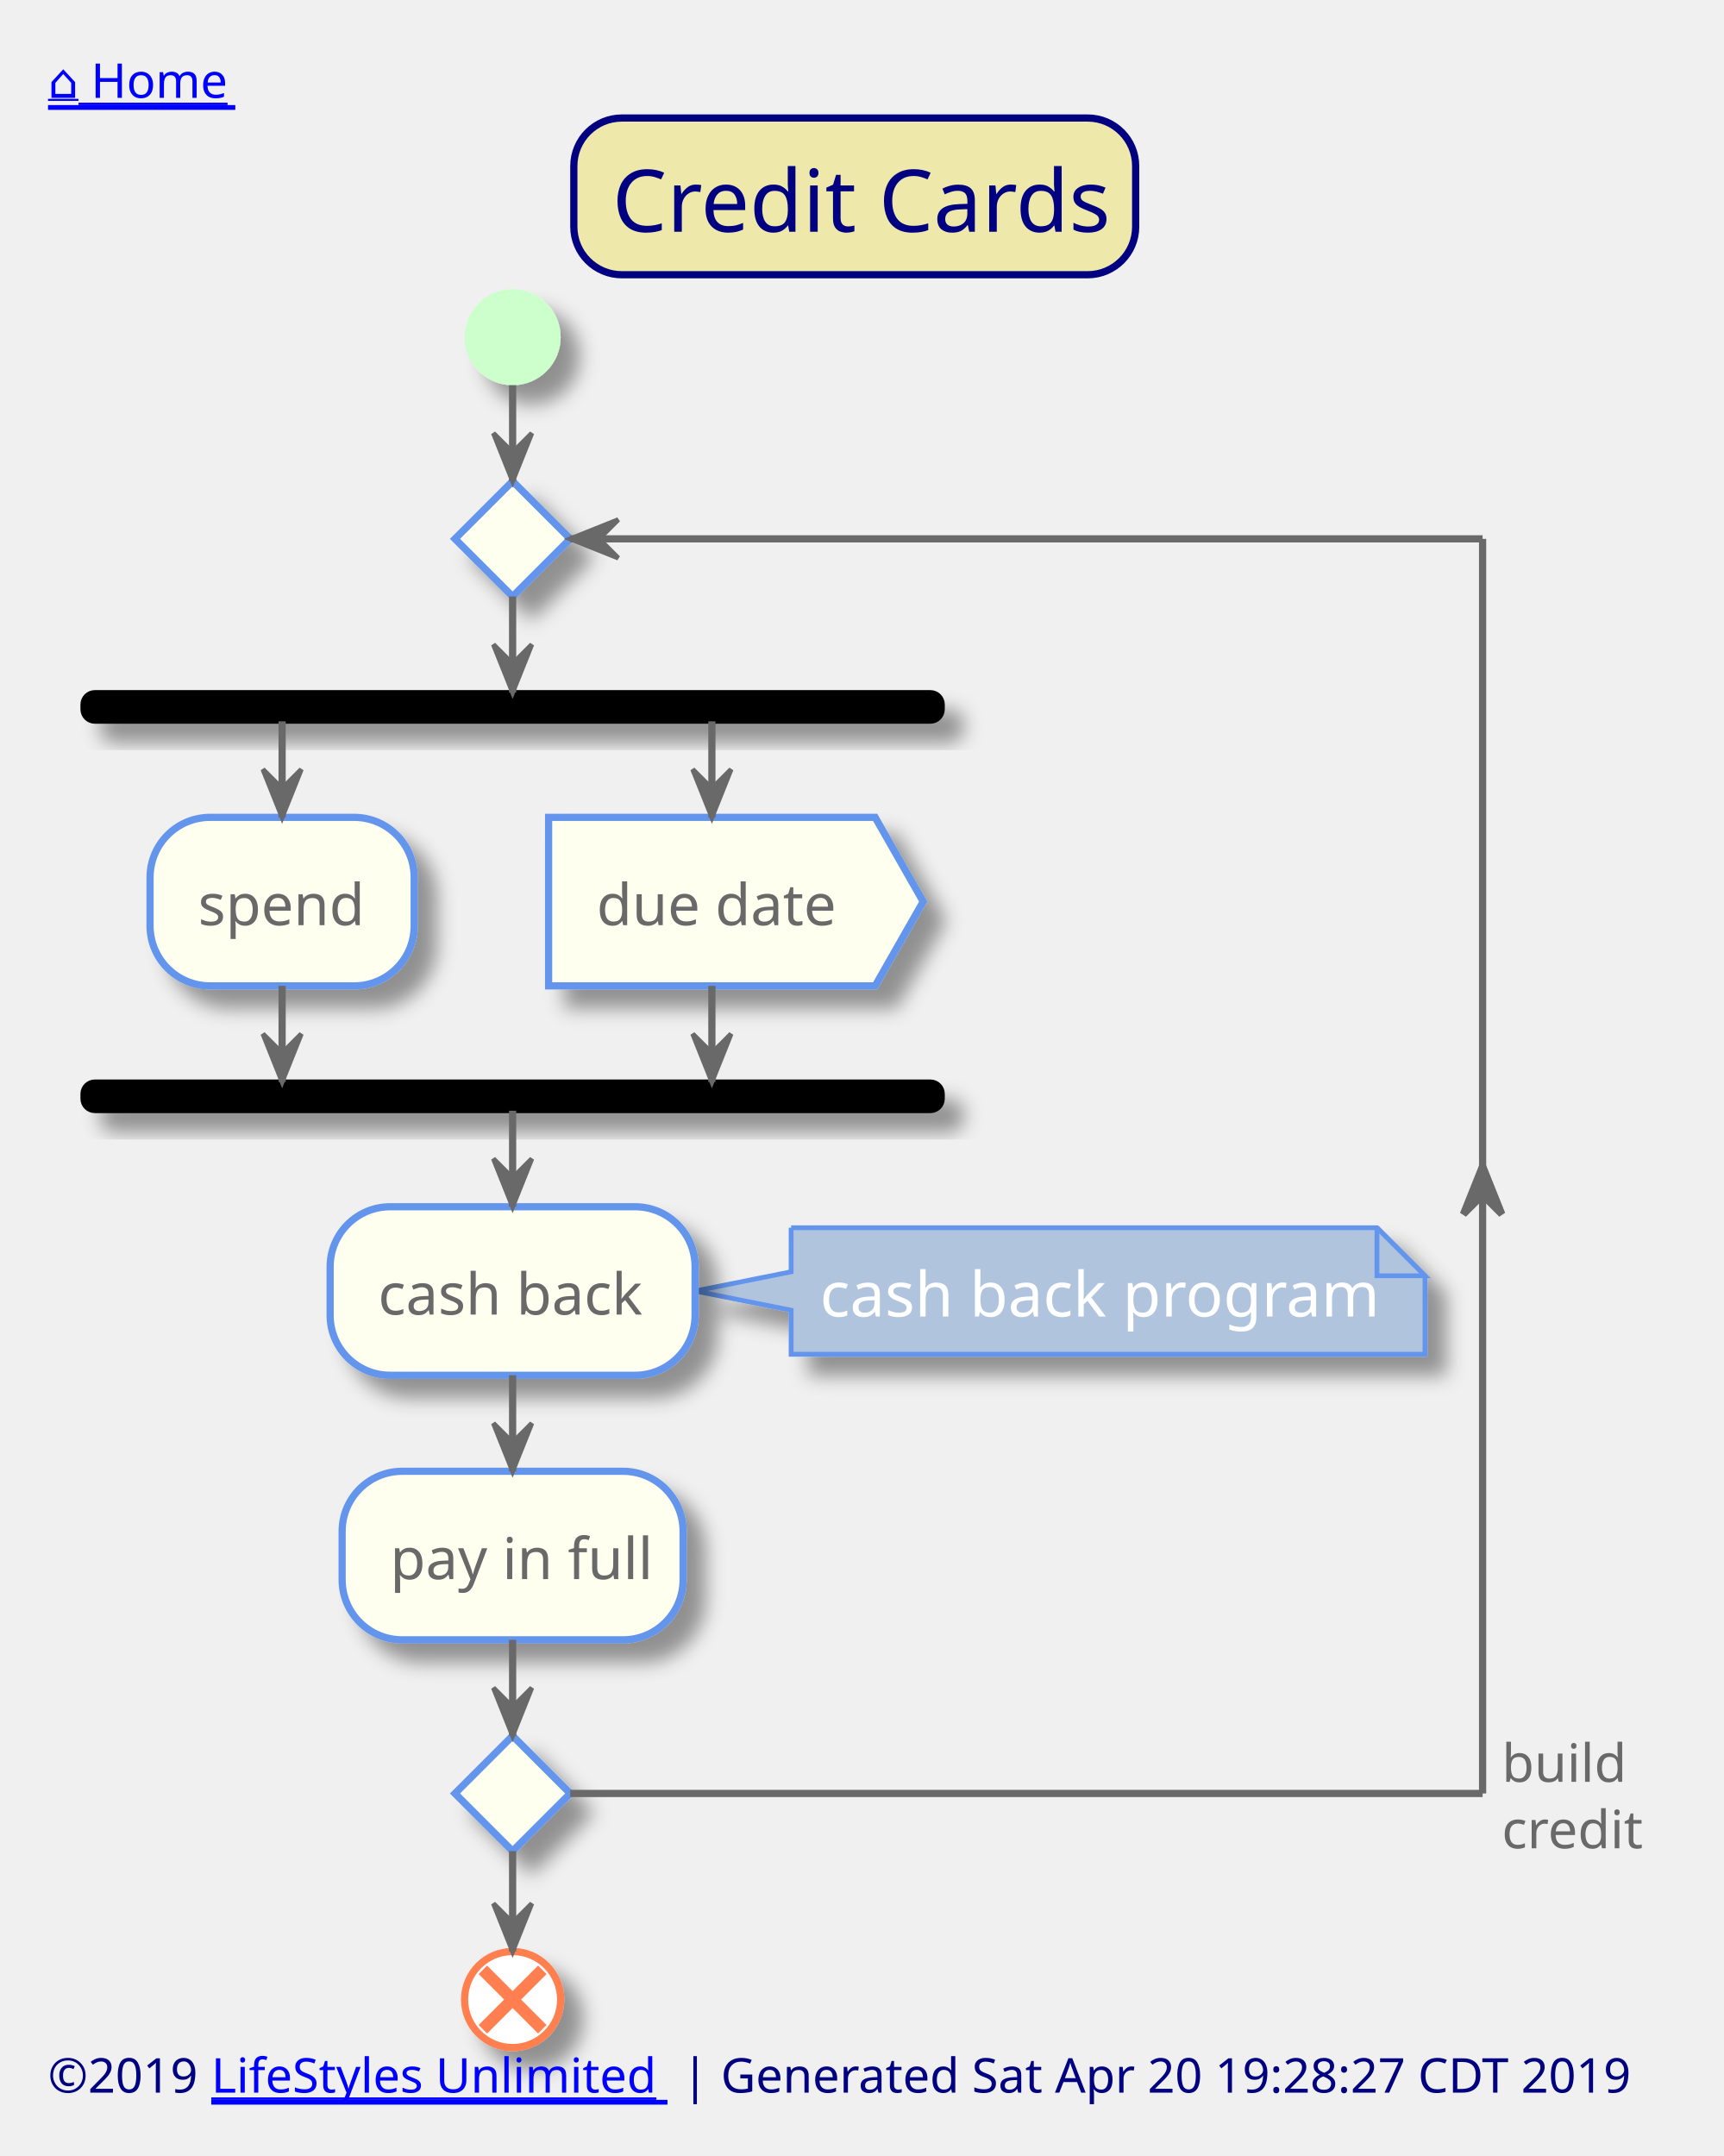
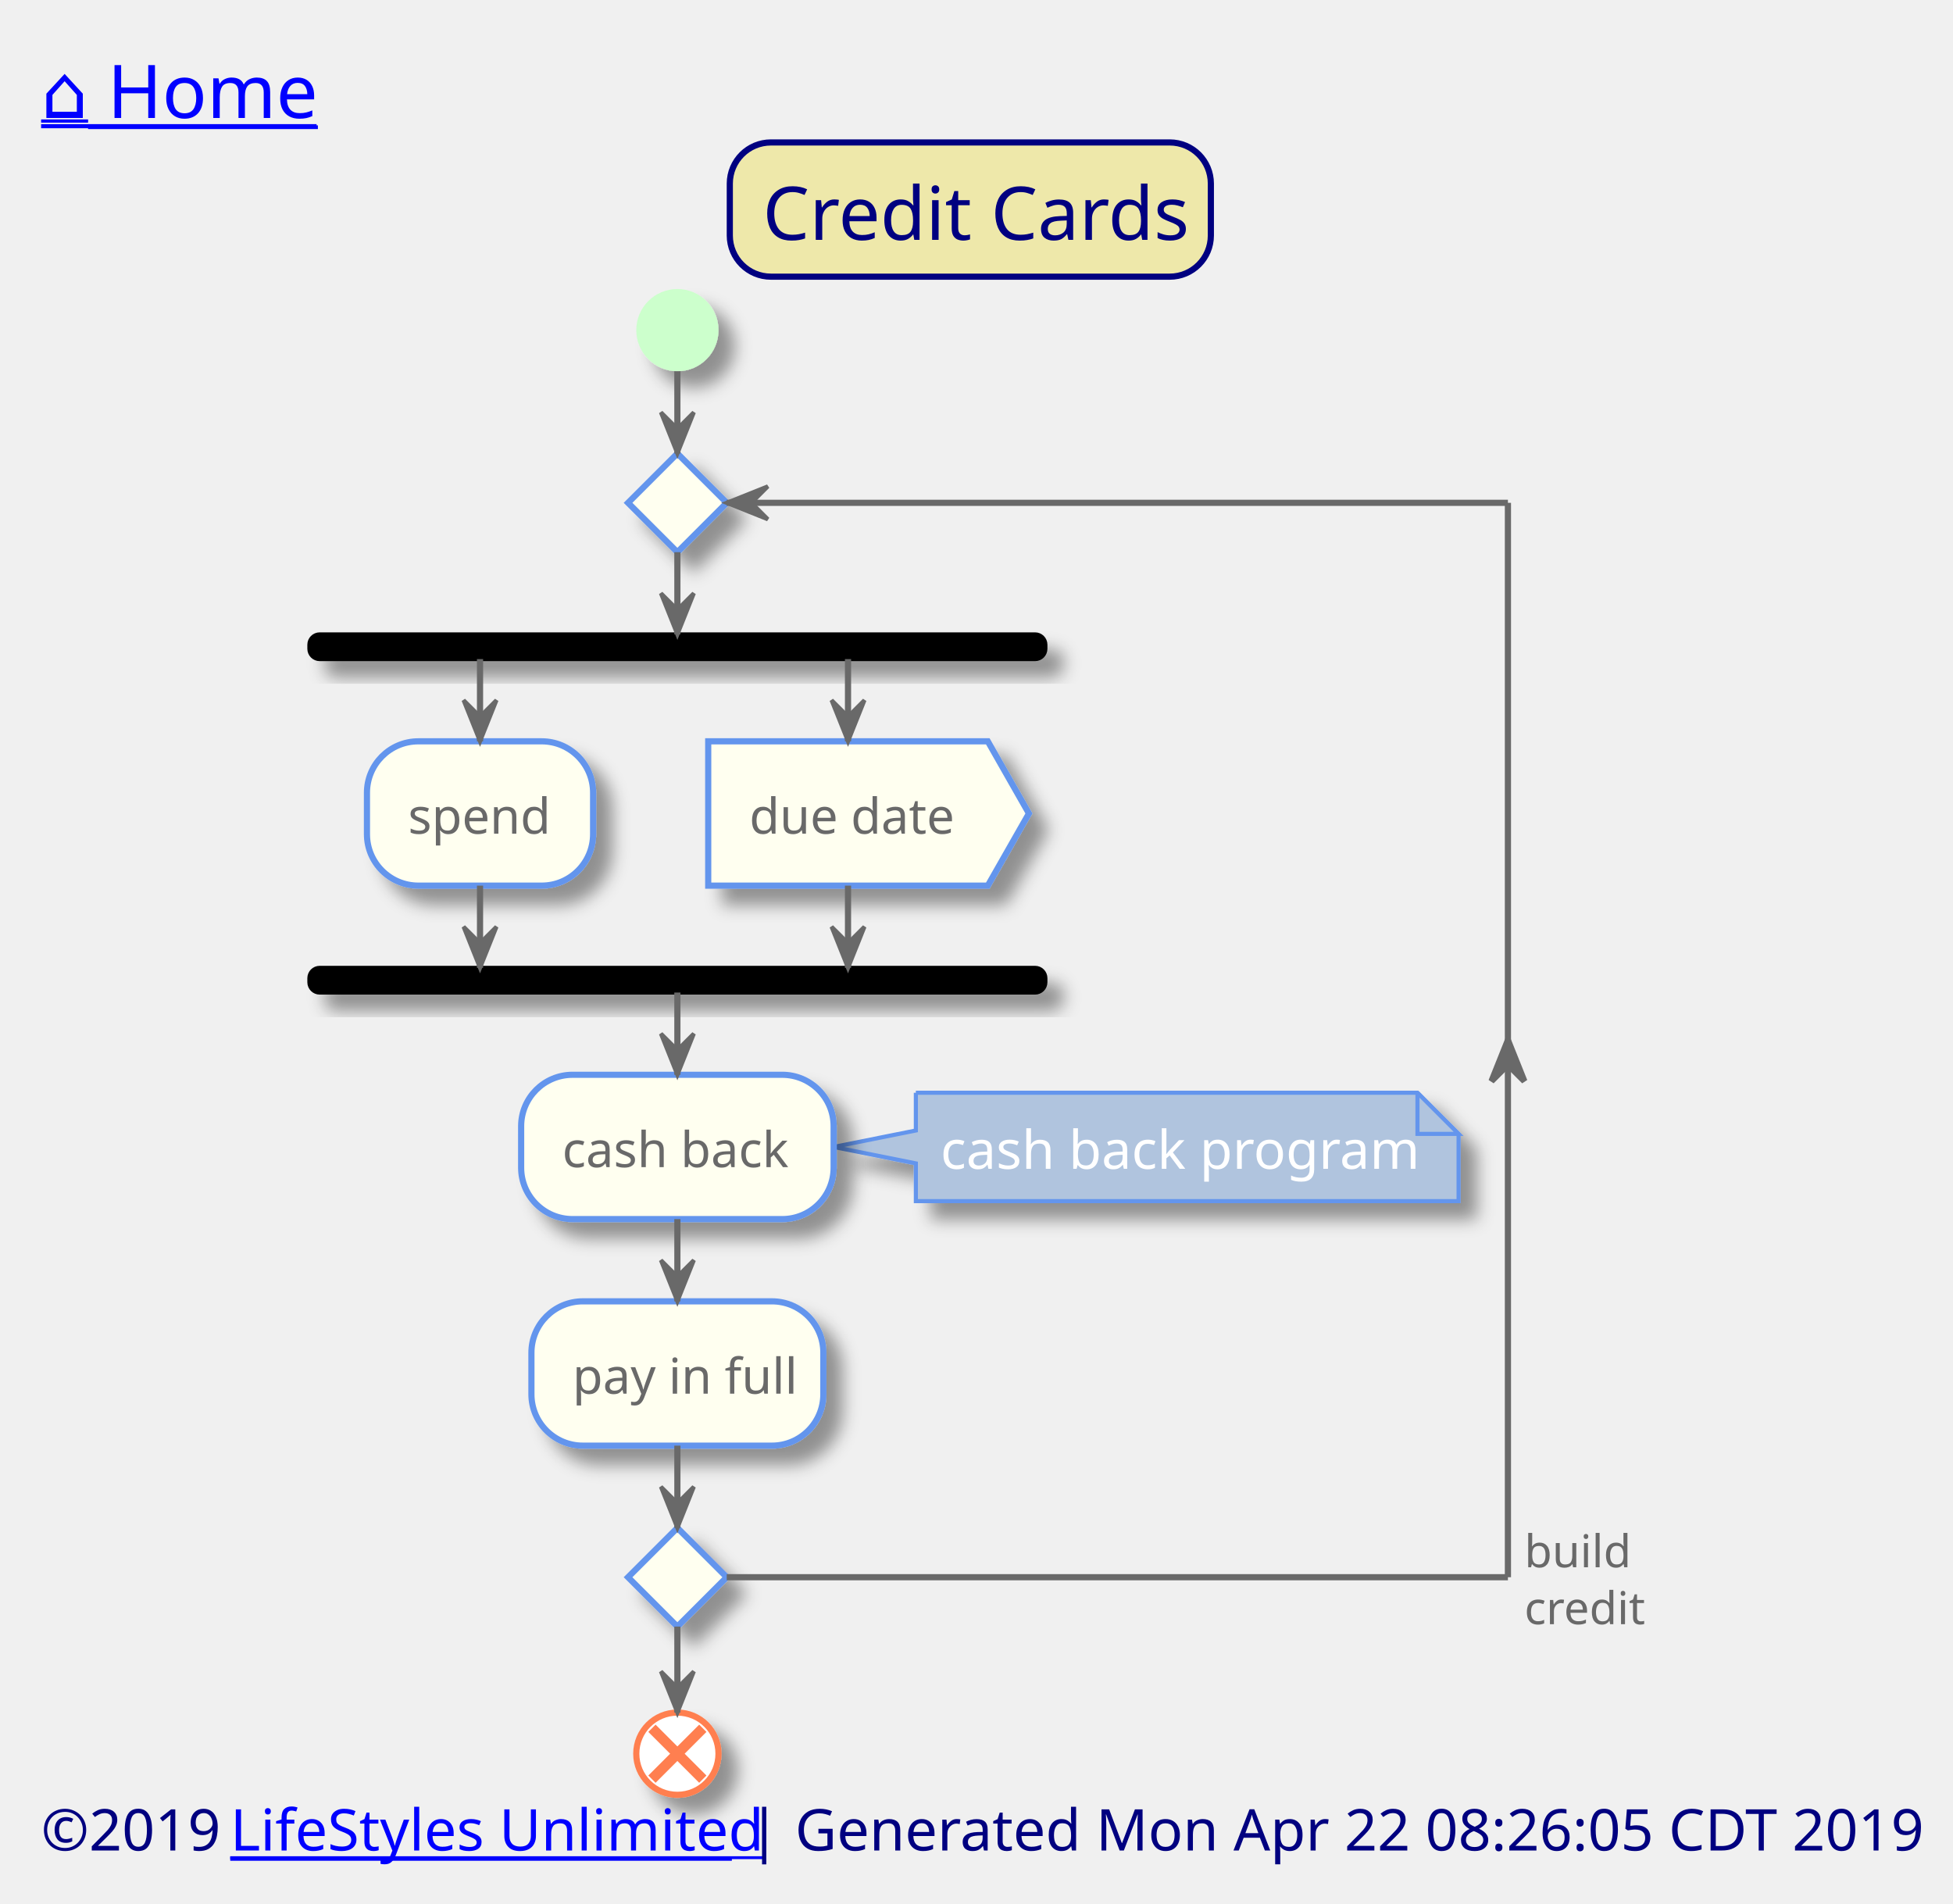
- <svg xmlns="http://www.w3.org/2000/svg" xmlns:xlink="http://www.w3.org/1999/xlink" contentScriptType="application/ecmascript" contentStyleType="text/css" height="449px" preserveAspectRatio="none" style="width:359px;height:449px;" version="1.1" viewBox="0 0 359 449" width="359px" zoomAndPan="magnify">
+ <svg xmlns="http://www.w3.org/2000/svg" xmlns:xlink="http://www.w3.org/1999/xlink" contentScriptType="application/ecmascript" contentStyleType="text/css" height="463px" preserveAspectRatio="none" style="width:475px;height:463px;" version="1.1" viewBox="0 0 475 463" width="475px" zoomAndPan="magnify">
  <defs>
    <style type="text/css">path:hover { stroke: #0000FF !important;}</style>
-     <filter height="300%" id="f1lwetvx5yltb7" width="300%" x="-1" y="-1">
+     <filter height="300%" id="f202i35hivws" width="300%" x="-1" y="-1">
      <feGaussianBlur result="blurOut" stdDeviation="2.0" />
      <feColorMatrix in="blurOut" result="blurOut2" type="matrix" values="0 0 0 0 0 0 0 0 0 0 0 0 0 0 0 0 0 0 .4 0" />
      <feOffset dx="4.0" dy="4.0" in="blurOut2" result="blurOut3" />
      <feBlend in="SourceGraphic" in2="blurOut3" mode="normal" />
    </filter>
  </defs>
  <g>
    <a target="_top" xlink:actuate="onRequest" xlink:href="../index.svg" xlink:show="new" xlink:title="../index.svg" xlink:type="simple">
-       <text fill="#0000FF" font-family="sans-serif" font-size="10" lengthAdjust="spacingAndGlyphs" text-decoration="underline" textLength="39" x="10" y="20.381">⌂ Home</text>
-       <line style="stroke: #0000FF; stroke-width: 1.0;" x1="10" x2="49" y1="22.381" y2="22.381" />
+       <text fill="#0000FF" font-family="sans-serif" font-size="18" lengthAdjust="spacingAndGlyphs" text-decoration="underline" textLength="67" x="10" y="28.686">⌂ Home</text>
+       <line style="stroke: #0000FF; stroke-width: 1.0;" x1="10" x2="77" y1="30.686" y2="30.686" />
    </a>
-     <rect fill="#EEE8AA" height="32.641" rx="10" ry="10" style="stroke: #000080; stroke-width: 1.5;" width="117" x="119.5" y="24.578" />
-     <text fill="#000080" font-family="sans-serif" font-size="18" lengthAdjust="spacingAndGlyphs" textLength="101" x="127.5" y="48.264">Credit Cards</text>
-     <ellipse cx="106.75" cy="70.219" fill="#CCFFCC" filter="url(#f1lwetvx5yltb7)" rx="10" ry="10" style="stroke: none; stroke-width: 1.0;" />
-     <rect fill="#000000" filter="url(#f1lwetvx5yltb7)" height="6" rx="2.5" ry="2.5" style="stroke: #000000; stroke-width: 1.0;" width="179" x="17.25" y="144.219" />
-     <rect fill="#FFFFF0" filter="url(#f1lwetvx5yltb7)" height="35.094" rx="12.5" ry="12.5" style="stroke: #6495ED; stroke-width: 1.5;" width="55" x="31.25" y="170.219" />
-     <text fill="#696969" font-family="sans-serif" font-size="12" lengthAdjust="spacingAndGlyphs" textLength="35" x="41.25" y="192.676">spend</text>
-     <polygon fill="#FFFFF0" filter="url(#f1lwetvx5yltb7)" points="114.25,170.219,182.25,170.219,192.25,187.766,182.25,205.312,114.25,205.312" style="stroke: #6495ED; stroke-width: 1.5;" />
-     <text fill="#696969" font-family="sans-serif" font-size="12" lengthAdjust="spacingAndGlyphs" textLength="48" x="124.25" y="192.676">due date</text>
-     <rect fill="#000000" filter="url(#f1lwetvx5yltb7)" height="6" rx="2.5" ry="2.5" style="stroke: #000000; stroke-width: 1.0;" width="179" x="17.25" y="225.312" />
-     <path d="M164.75,255.684 L164.75,264.859 L144.75,268.859 L164.75,272.859 L164.75,282.035 A0,0 0 0 0 164.75,282.035 L296.75,282.035 A0,0 0 0 0 296.75,282.035 L296.75,265.684 L286.75,255.684 L164.75,255.684 A0,0 0 0 0 164.75,255.684 " fill="#B0C4DE" filter="url(#f1lwetvx5yltb7)" style="stroke: #6495ED; stroke-width: 1.0;" />
-     <path d="M286.75,255.684 L286.75,265.684 L296.75,265.684 L286.75,255.684 " fill="#B0C4DE" style="stroke: #6495ED; stroke-width: 1.0;" />
-     <text fill="#FFFFFF" font-family="sans-serif" font-size="13" lengthAdjust="spacingAndGlyphs" textLength="111" x="170.75" y="274.179">cash back program</text>
-     <rect fill="#FFFFF0" filter="url(#f1lwetvx5yltb7)" height="35.094" rx="12.5" ry="12.5" style="stroke: #6495ED; stroke-width: 1.5;" width="76" x="68.75" y="251.312" />
-     <text fill="#696969" font-family="sans-serif" font-size="12" lengthAdjust="spacingAndGlyphs" textLength="56" x="78.75" y="273.769">cash back</text>
-     <rect fill="#FFFFF0" filter="url(#f1lwetvx5yltb7)" height="35.094" rx="12.5" ry="12.5" style="stroke: #6495ED; stroke-width: 1.5;" width="71" x="71.25" y="306.406" />
-     <text fill="#696969" font-family="sans-serif" font-size="12" lengthAdjust="spacingAndGlyphs" textLength="51" x="81.25" y="328.863">pay in full</text>
-     <polygon fill="#FFFFF0" filter="url(#f1lwetvx5yltb7)" points="106.75,100.219,118.75,112.219,106.75,124.219,94.75,112.219,106.75,100.219" style="stroke: #6495ED; stroke-width: 1.5;" />
-     <polygon fill="#FFFFF0" filter="url(#f1lwetvx5yltb7)" points="106.75,361.5,106.75,361.5,118.75,373.5,106.75,385.5,106.75,385.5,94.75,373.5,106.75,361.5" style="stroke: #6495ED; stroke-width: 1.5;" />
-     <ellipse cx="106.75" cy="416.419" fill="#FFFFFF" filter="url(#f1lwetvx5yltb7)" rx="10" ry="10" style="stroke: #FF7F50; stroke-width: 1.5;" />
-     <line style="stroke: #FF7F50; stroke-width: 2.5;" x1="100.563" x2="112.937" y1="410.232" y2="422.606" />
-     <line style="stroke: #FF7F50; stroke-width: 2.5;" x1="112.937" x2="100.563" y1="410.232" y2="422.606" />
-     <line style="stroke: #696969; stroke-width: 1.5;" x1="58.75" x2="58.75" y1="150.219" y2="170.219" />
-     <polygon fill="#696969" points="54.75,160.219,58.75,170.219,62.75,160.219,58.75,164.219" style="stroke: #696969; stroke-width: 1.0;" />
-     <line style="stroke: #696969; stroke-width: 1.5;" x1="148.25" x2="148.25" y1="150.219" y2="170.219" />
-     <polygon fill="#696969" points="144.25,160.219,148.25,170.219,152.25,160.219,148.25,164.219" style="stroke: #696969; stroke-width: 1.0;" />
-     <line style="stroke: #696969; stroke-width: 1.5;" x1="58.75" x2="58.75" y1="205.312" y2="225.312" />
-     <polygon fill="#696969" points="54.75,215.312,58.75,225.312,62.75,215.312,58.75,219.312" style="stroke: #696969; stroke-width: 1.0;" />
-     <line style="stroke: #696969; stroke-width: 1.5;" x1="148.25" x2="148.25" y1="205.312" y2="225.312" />
-     <polygon fill="#696969" points="144.25,215.312,148.25,225.312,152.25,215.312,148.25,219.312" style="stroke: #696969; stroke-width: 1.0;" />
-     <line style="stroke: #696969; stroke-width: 1.5;" x1="106.75" x2="106.75" y1="231.312" y2="251.312" />
-     <polygon fill="#696969" points="102.75,241.312,106.75,251.312,110.75,241.312,106.75,245.312" style="stroke: #696969; stroke-width: 1.0;" />
-     <line style="stroke: #696969; stroke-width: 1.5;" x1="106.75" x2="106.75" y1="286.406" y2="306.406" />
-     <polygon fill="#696969" points="102.75,296.406,106.75,306.406,110.75,296.406,106.75,300.406" style="stroke: #696969; stroke-width: 1.0;" />
-     <line style="stroke: #696969; stroke-width: 1.5;" x1="106.75" x2="106.75" y1="124.219" y2="144.219" />
-     <polygon fill="#696969" points="102.75,134.219,106.75,144.219,110.75,134.219,106.75,138.219" style="stroke: #696969; stroke-width: 1.0;" />
-     <line style="stroke: #696969; stroke-width: 1.5;" x1="118.75" x2="308.75" y1="373.5" y2="373.5" />
-     <polygon fill="#696969" points="304.75,252.859,308.75,242.859,312.75,252.859,308.75,248.859" style="stroke: #696969; stroke-width: 1.5;" />
-     <line style="stroke: #696969; stroke-width: 1.5;" x1="308.75" x2="308.75" y1="112.219" y2="373.5" />
-     <line style="stroke: #696969; stroke-width: 1.5;" x1="308.75" x2="118.75" y1="112.219" y2="112.219" />
-     <polygon fill="#696969" points="128.75,108.219,118.75,112.219,128.75,116.219,124.75,112.219" style="stroke: #696969; stroke-width: 1.0;" />
-     <text fill="#696969" font-family="sans-serif" font-size="11" lengthAdjust="spacingAndGlyphs" textLength="22" x="312.75" y="371.083">build</text>
-     <text fill="#696969" font-family="sans-serif" font-size="11" lengthAdjust="spacingAndGlyphs" textLength="27" x="312.75" y="384.919">credit</text>
-     <line style="stroke: #696969; stroke-width: 1.5;" x1="106.75" x2="106.75" y1="341.5" y2="361.5" />
-     <polygon fill="#696969" points="102.75,351.5,106.75,361.5,110.75,351.5,106.75,355.5" style="stroke: #696969; stroke-width: 1.0;" />
-     <line style="stroke: #696969; stroke-width: 1.5;" x1="106.75" x2="106.75" y1="80.219" y2="100.219" />
-     <polygon fill="#696969" points="102.75,90.219,106.75,100.219,110.75,90.219,106.75,94.219" style="stroke: #696969; stroke-width: 1.0;" />
-     <line style="stroke: #696969; stroke-width: 1.5;" x1="106.75" x2="106.75" y1="385.5" y2="406.419" />
-     <polygon fill="#696969" points="102.75,396.419,106.75,406.419,110.75,396.419,106.75,400.419" style="stroke: #696969; stroke-width: 1.0;" />
-     <text fill="#000080" font-family="sans-serif" font-size="10" lengthAdjust="spacingAndGlyphs" textLength="31" x="10" y="435.8">©2019</text>
+     <rect fill="#EEE8AA" height="32.641" rx="10" ry="10" style="stroke: #000080; stroke-width: 1.5;" width="117" x="177.5" y="34.641" />
+     <text fill="#000080" font-family="sans-serif" font-size="18" lengthAdjust="spacingAndGlyphs" textLength="101" x="185.5" y="58.326">Credit Cards</text>
+     <ellipse cx="164.75" cy="80.281" fill="#CCFFCC" filter="url(#f202i35hivws)" rx="10" ry="10" style="stroke: none; stroke-width: 1.0;" />
+     <rect fill="#000000" filter="url(#f202i35hivws)" height="6" rx="2.5" ry="2.5" style="stroke: #000000; stroke-width: 1.0;" width="179" x="75.25" y="154.281" />
+     <rect fill="#FFFFF0" filter="url(#f202i35hivws)" height="35.094" rx="12.5" ry="12.5" style="stroke: #6495ED; stroke-width: 1.5;" width="55" x="89.25" y="180.281" />
+     <text fill="#696969" font-family="sans-serif" font-size="12" lengthAdjust="spacingAndGlyphs" textLength="35" x="99.25" y="202.738">spend</text>
+     <polygon fill="#FFFFF0" filter="url(#f202i35hivws)" points="172.25,180.281,240.25,180.281,250.25,197.828,240.25,215.375,172.25,215.375" style="stroke: #6495ED; stroke-width: 1.5;" />
+     <text fill="#696969" font-family="sans-serif" font-size="12" lengthAdjust="spacingAndGlyphs" textLength="48" x="182.25" y="202.738">due date</text>
+     <rect fill="#000000" filter="url(#f202i35hivws)" height="6" rx="2.5" ry="2.5" style="stroke: #000000; stroke-width: 1.0;" width="179" x="75.25" y="235.375" />
+     <path d="M222.75,265.746 L222.75,274.922 L202.75,278.922 L222.75,282.922 L222.75,292.098 A0,0 0 0 0 222.75,292.098 L354.75,292.098 A0,0 0 0 0 354.75,292.098 L354.75,275.746 L344.75,265.746 L222.75,265.746 A0,0 0 0 0 222.75,265.746 " fill="#B0C4DE" filter="url(#f202i35hivws)" style="stroke: #6495ED; stroke-width: 1.0;" />
+     <path d="M344.75,265.746 L344.75,275.746 L354.75,275.746 L344.75,265.746 " fill="#B0C4DE" style="stroke: #6495ED; stroke-width: 1.0;" />
+     <text fill="#FFFFFF" font-family="sans-serif" font-size="13" lengthAdjust="spacingAndGlyphs" textLength="111" x="228.75" y="284.241">cash back program</text>
+     <rect fill="#FFFFF0" filter="url(#f202i35hivws)" height="35.094" rx="12.5" ry="12.5" style="stroke: #6495ED; stroke-width: 1.5;" width="76" x="126.75" y="261.375" />
+     <text fill="#696969" font-family="sans-serif" font-size="12" lengthAdjust="spacingAndGlyphs" textLength="56" x="136.75" y="283.832">cash back</text>
+     <rect fill="#FFFFF0" filter="url(#f202i35hivws)" height="35.094" rx="12.5" ry="12.5" style="stroke: #6495ED; stroke-width: 1.5;" width="71" x="129.25" y="316.469" />
+     <text fill="#696969" font-family="sans-serif" font-size="12" lengthAdjust="spacingAndGlyphs" textLength="51" x="139.25" y="338.926">pay in full</text>
+     <polygon fill="#FFFFF0" filter="url(#f202i35hivws)" points="164.75,110.281,176.75,122.281,164.75,134.281,152.75,122.281,164.75,110.281" style="stroke: #6495ED; stroke-width: 1.5;" />
+     <polygon fill="#FFFFF0" filter="url(#f202i35hivws)" points="164.75,371.562,164.75,371.562,176.75,383.562,164.75,395.562,164.75,395.562,152.75,383.562,164.75,371.562" style="stroke: #6495ED; stroke-width: 1.5;" />
+     <ellipse cx="164.75" cy="426.481" fill="#FFFFFF" filter="url(#f202i35hivws)" rx="10" ry="10" style="stroke: #FF7F50; stroke-width: 1.5;" />
+     <line style="stroke: #FF7F50; stroke-width: 2.5;" x1="158.563" x2="170.937" y1="420.294" y2="432.669" />
+     <line style="stroke: #FF7F50; stroke-width: 2.5;" x1="170.937" x2="158.563" y1="420.294" y2="432.669" />
+     <line style="stroke: #696969; stroke-width: 1.5;" x1="116.75" x2="116.75" y1="160.281" y2="180.281" />
+     <polygon fill="#696969" points="112.75,170.281,116.75,180.281,120.75,170.281,116.75,174.281" style="stroke: #696969; stroke-width: 1.0;" />
+     <line style="stroke: #696969; stroke-width: 1.5;" x1="206.25" x2="206.25" y1="160.281" y2="180.281" />
+     <polygon fill="#696969" points="202.25,170.281,206.25,180.281,210.25,170.281,206.25,174.281" style="stroke: #696969; stroke-width: 1.0;" />
+     <line style="stroke: #696969; stroke-width: 1.5;" x1="116.75" x2="116.75" y1="215.375" y2="235.375" />
+     <polygon fill="#696969" points="112.75,225.375,116.75,235.375,120.75,225.375,116.75,229.375" style="stroke: #696969; stroke-width: 1.0;" />
+     <line style="stroke: #696969; stroke-width: 1.5;" x1="206.25" x2="206.25" y1="215.375" y2="235.375" />
+     <polygon fill="#696969" points="202.25,225.375,206.25,235.375,210.25,225.375,206.25,229.375" style="stroke: #696969; stroke-width: 1.0;" />
+     <line style="stroke: #696969; stroke-width: 1.5;" x1="164.75" x2="164.75" y1="241.375" y2="261.375" />
+     <polygon fill="#696969" points="160.75,251.375,164.75,261.375,168.75,251.375,164.75,255.375" style="stroke: #696969; stroke-width: 1.0;" />
+     <line style="stroke: #696969; stroke-width: 1.5;" x1="164.75" x2="164.75" y1="296.469" y2="316.469" />
+     <polygon fill="#696969" points="160.75,306.469,164.75,316.469,168.75,306.469,164.75,310.469" style="stroke: #696969; stroke-width: 1.0;" />
+     <line style="stroke: #696969; stroke-width: 1.5;" x1="164.75" x2="164.75" y1="134.281" y2="154.281" />
+     <polygon fill="#696969" points="160.75,144.281,164.75,154.281,168.75,144.281,164.75,148.281" style="stroke: #696969; stroke-width: 1.0;" />
+     <line style="stroke: #696969; stroke-width: 1.5;" x1="176.75" x2="366.75" y1="383.562" y2="383.562" />
+     <polygon fill="#696969" points="362.75,262.922,366.75,252.922,370.75,262.922,366.75,258.922" style="stroke: #696969; stroke-width: 1.5;" />
+     <line style="stroke: #696969; stroke-width: 1.5;" x1="366.75" x2="366.75" y1="122.281" y2="383.562" />
+     <line style="stroke: #696969; stroke-width: 1.5;" x1="366.75" x2="176.75" y1="122.281" y2="122.281" />
+     <polygon fill="#696969" points="186.75,118.281,176.75,122.281,186.75,126.281,182.75,122.281" style="stroke: #696969; stroke-width: 1.0;" />
+     <text fill="#696969" font-family="sans-serif" font-size="11" lengthAdjust="spacingAndGlyphs" textLength="22" x="370.75" y="381.146">build</text>
+     <text fill="#696969" font-family="sans-serif" font-size="11" lengthAdjust="spacingAndGlyphs" textLength="27" x="370.75" y="394.981">credit</text>
+     <line style="stroke: #696969; stroke-width: 1.5;" x1="164.75" x2="164.75" y1="351.562" y2="371.562" />
+     <polygon fill="#696969" points="160.75,361.562,164.75,371.562,168.75,361.562,164.75,365.562" style="stroke: #696969; stroke-width: 1.0;" />
+     <line style="stroke: #696969; stroke-width: 1.5;" x1="164.75" x2="164.75" y1="90.281" y2="110.281" />
+     <polygon fill="#696969" points="160.75,100.281,164.75,110.281,168.75,100.281,164.75,104.281" style="stroke: #696969; stroke-width: 1.0;" />
+     <line style="stroke: #696969; stroke-width: 1.5;" x1="164.75" x2="164.75" y1="395.562" y2="416.481" />
+     <polygon fill="#696969" points="160.75,406.481,164.75,416.481,168.75,406.481,164.75,410.481" style="stroke: #696969; stroke-width: 1.0;" />
+     <text fill="#000080" font-family="sans-serif" font-size="14" lengthAdjust="spacingAndGlyphs" textLength="42" x="10" y="450.015">©2019</text>
    <a target="_top" xlink:actuate="onRequest" xlink:href="http://www.lifestylesunlimited.com" xlink:show="new" xlink:title="http://www.lifestylesunlimited.com" xlink:type="simple">
-       <text fill="#0000FF" font-family="sans-serif" font-size="10" lengthAdjust="spacingAndGlyphs" text-decoration="underline" textLength="95" x="44" y="435.8">LifeStyles Unlimited</text>
-       <line style="stroke: #0000FF; stroke-width: 1.0;" x1="44" x2="139" y1="437.8" y2="437.8" />
+       <text fill="#0000FF" font-family="sans-serif" font-size="14" lengthAdjust="spacingAndGlyphs" text-decoration="underline" textLength="122" x="56" y="450.015">LifeStyles Unlimited</text>
+       <line style="stroke: #0000FF; stroke-width: 1.0;" x1="56" x2="178" y1="452.015" y2="452.015" />
    </a>
-     <text fill="#000080" font-family="sans-serif" font-size="10" lengthAdjust="spacingAndGlyphs" textLength="205" x="142" y="435.8">| Generated Sat Apr 20 19:28:27 CDT 2019</text>
+     <text fill="#000080" font-family="sans-serif" font-size="14" lengthAdjust="spacingAndGlyphs" textLength="281" x="182" y="450.015">| Generated Mon Apr 22 08:26:05 CDT 2019</text>
  </g>
</svg>
